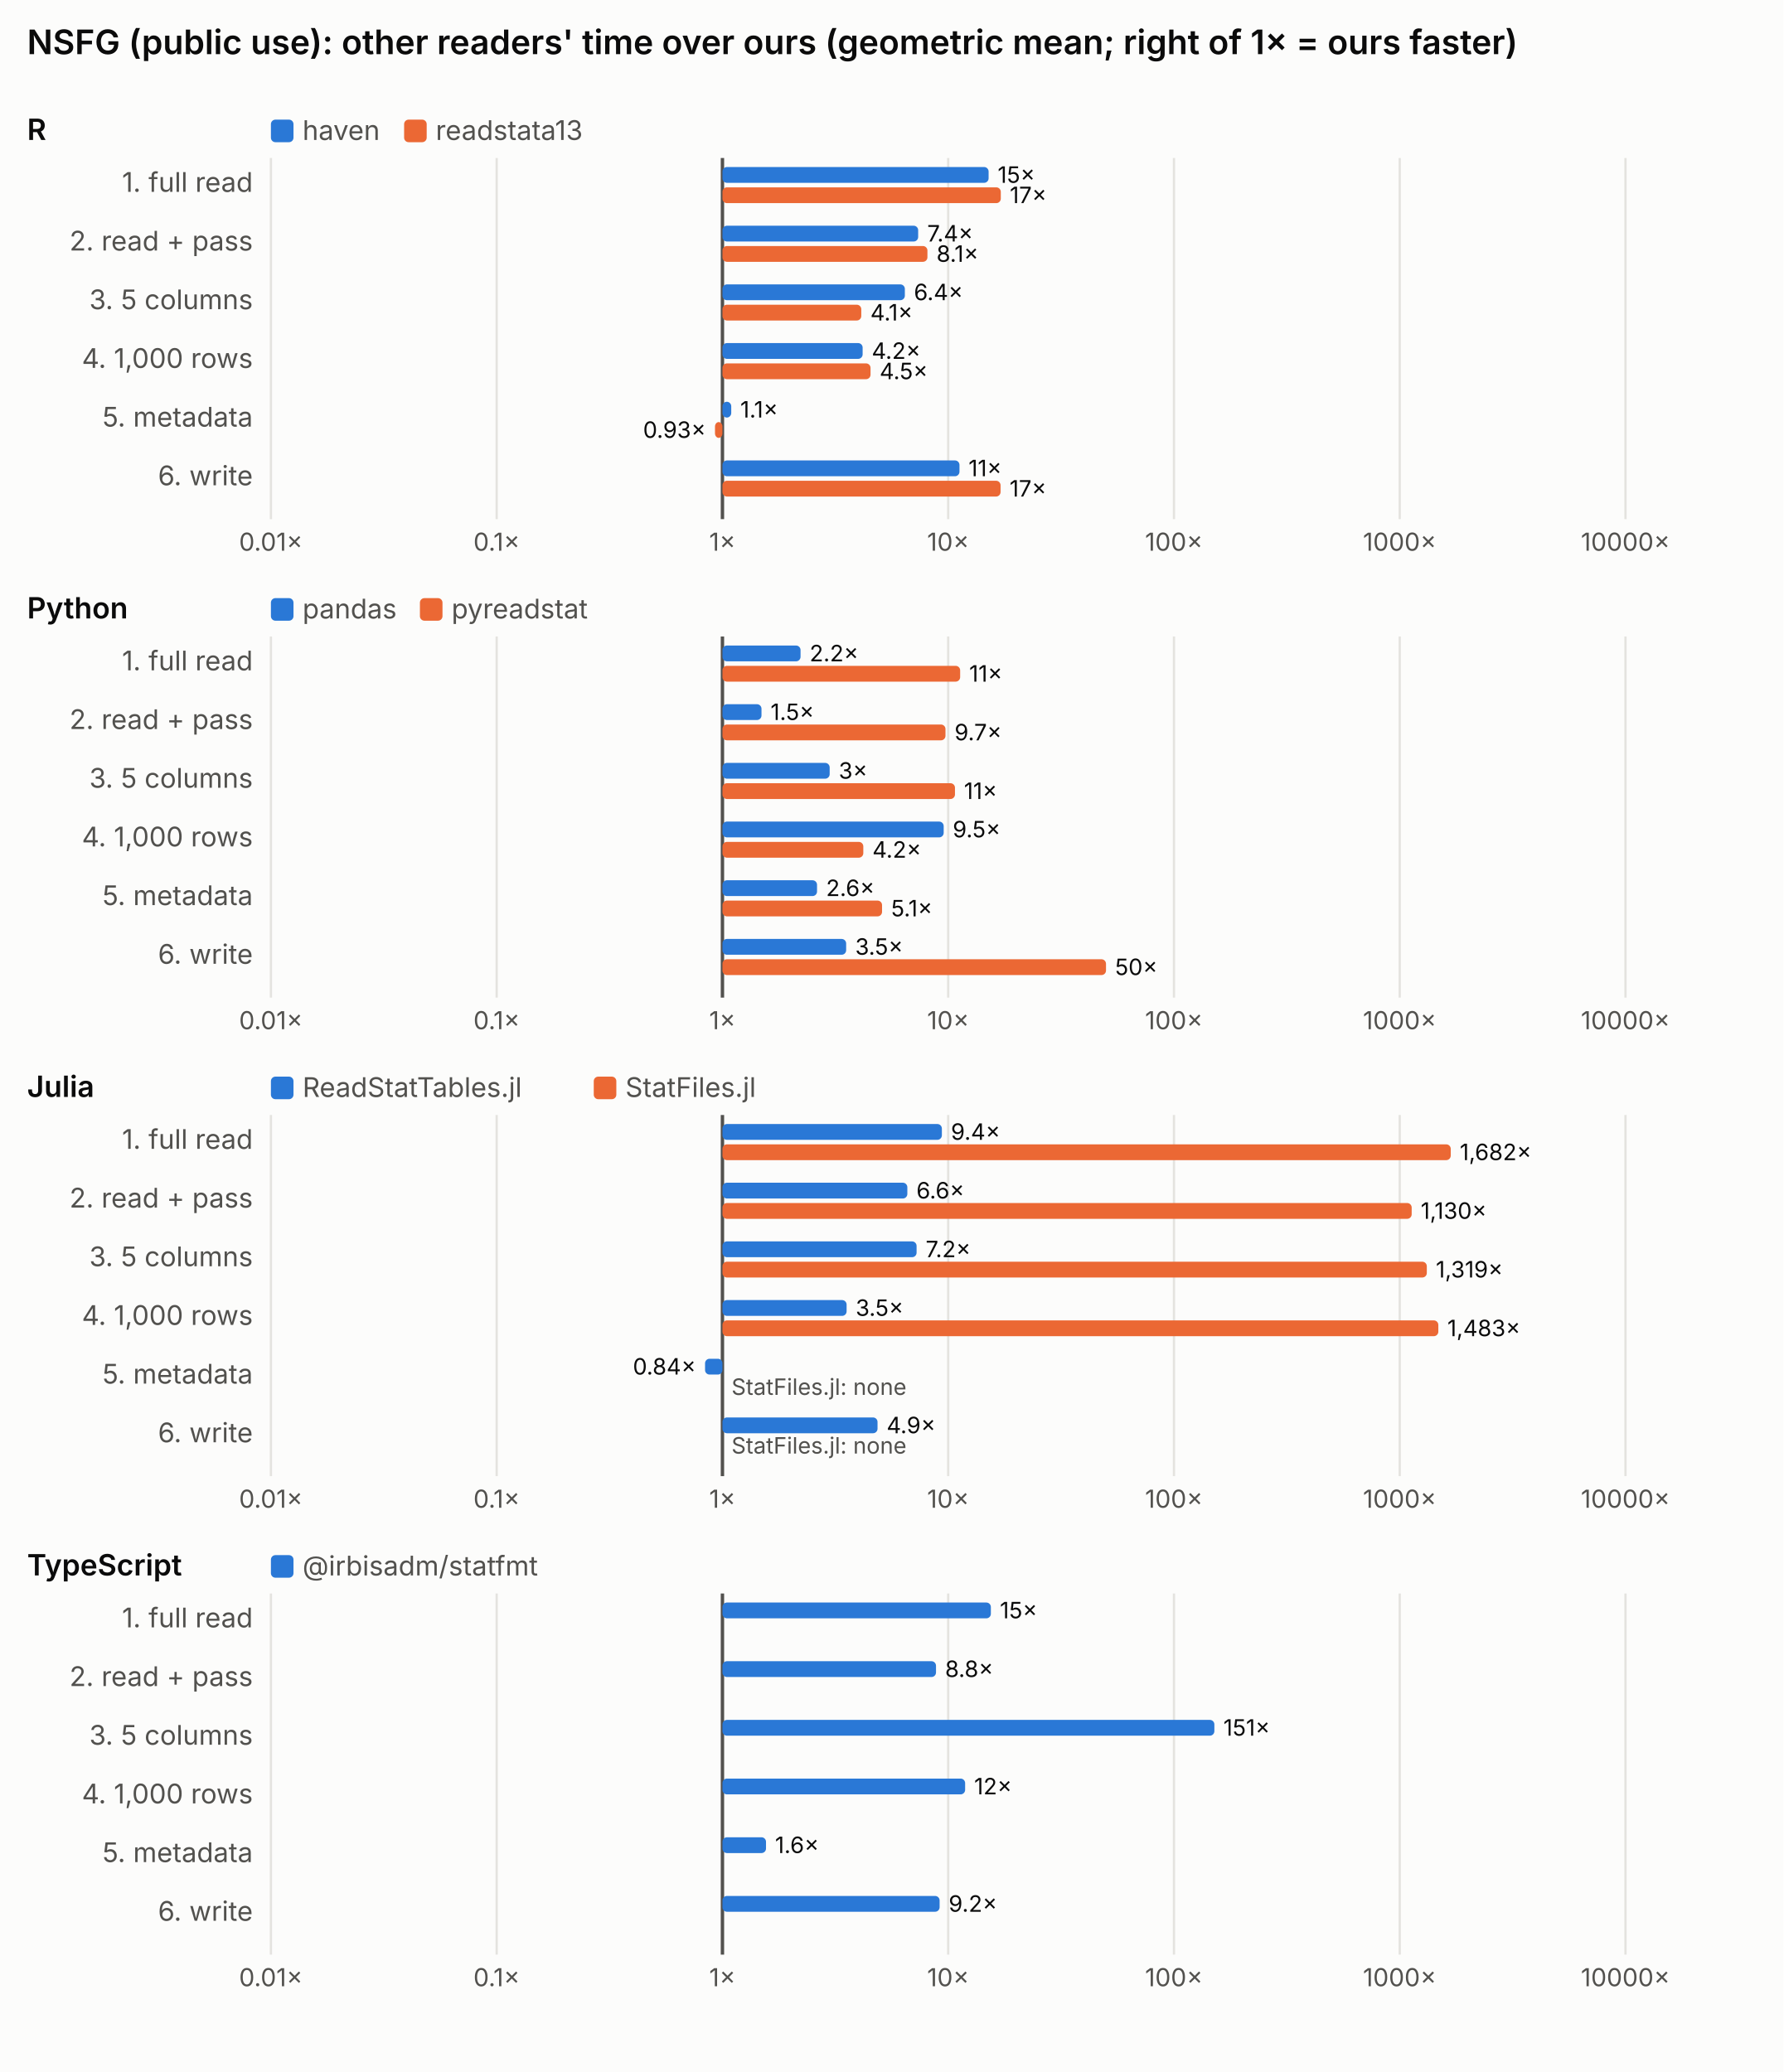
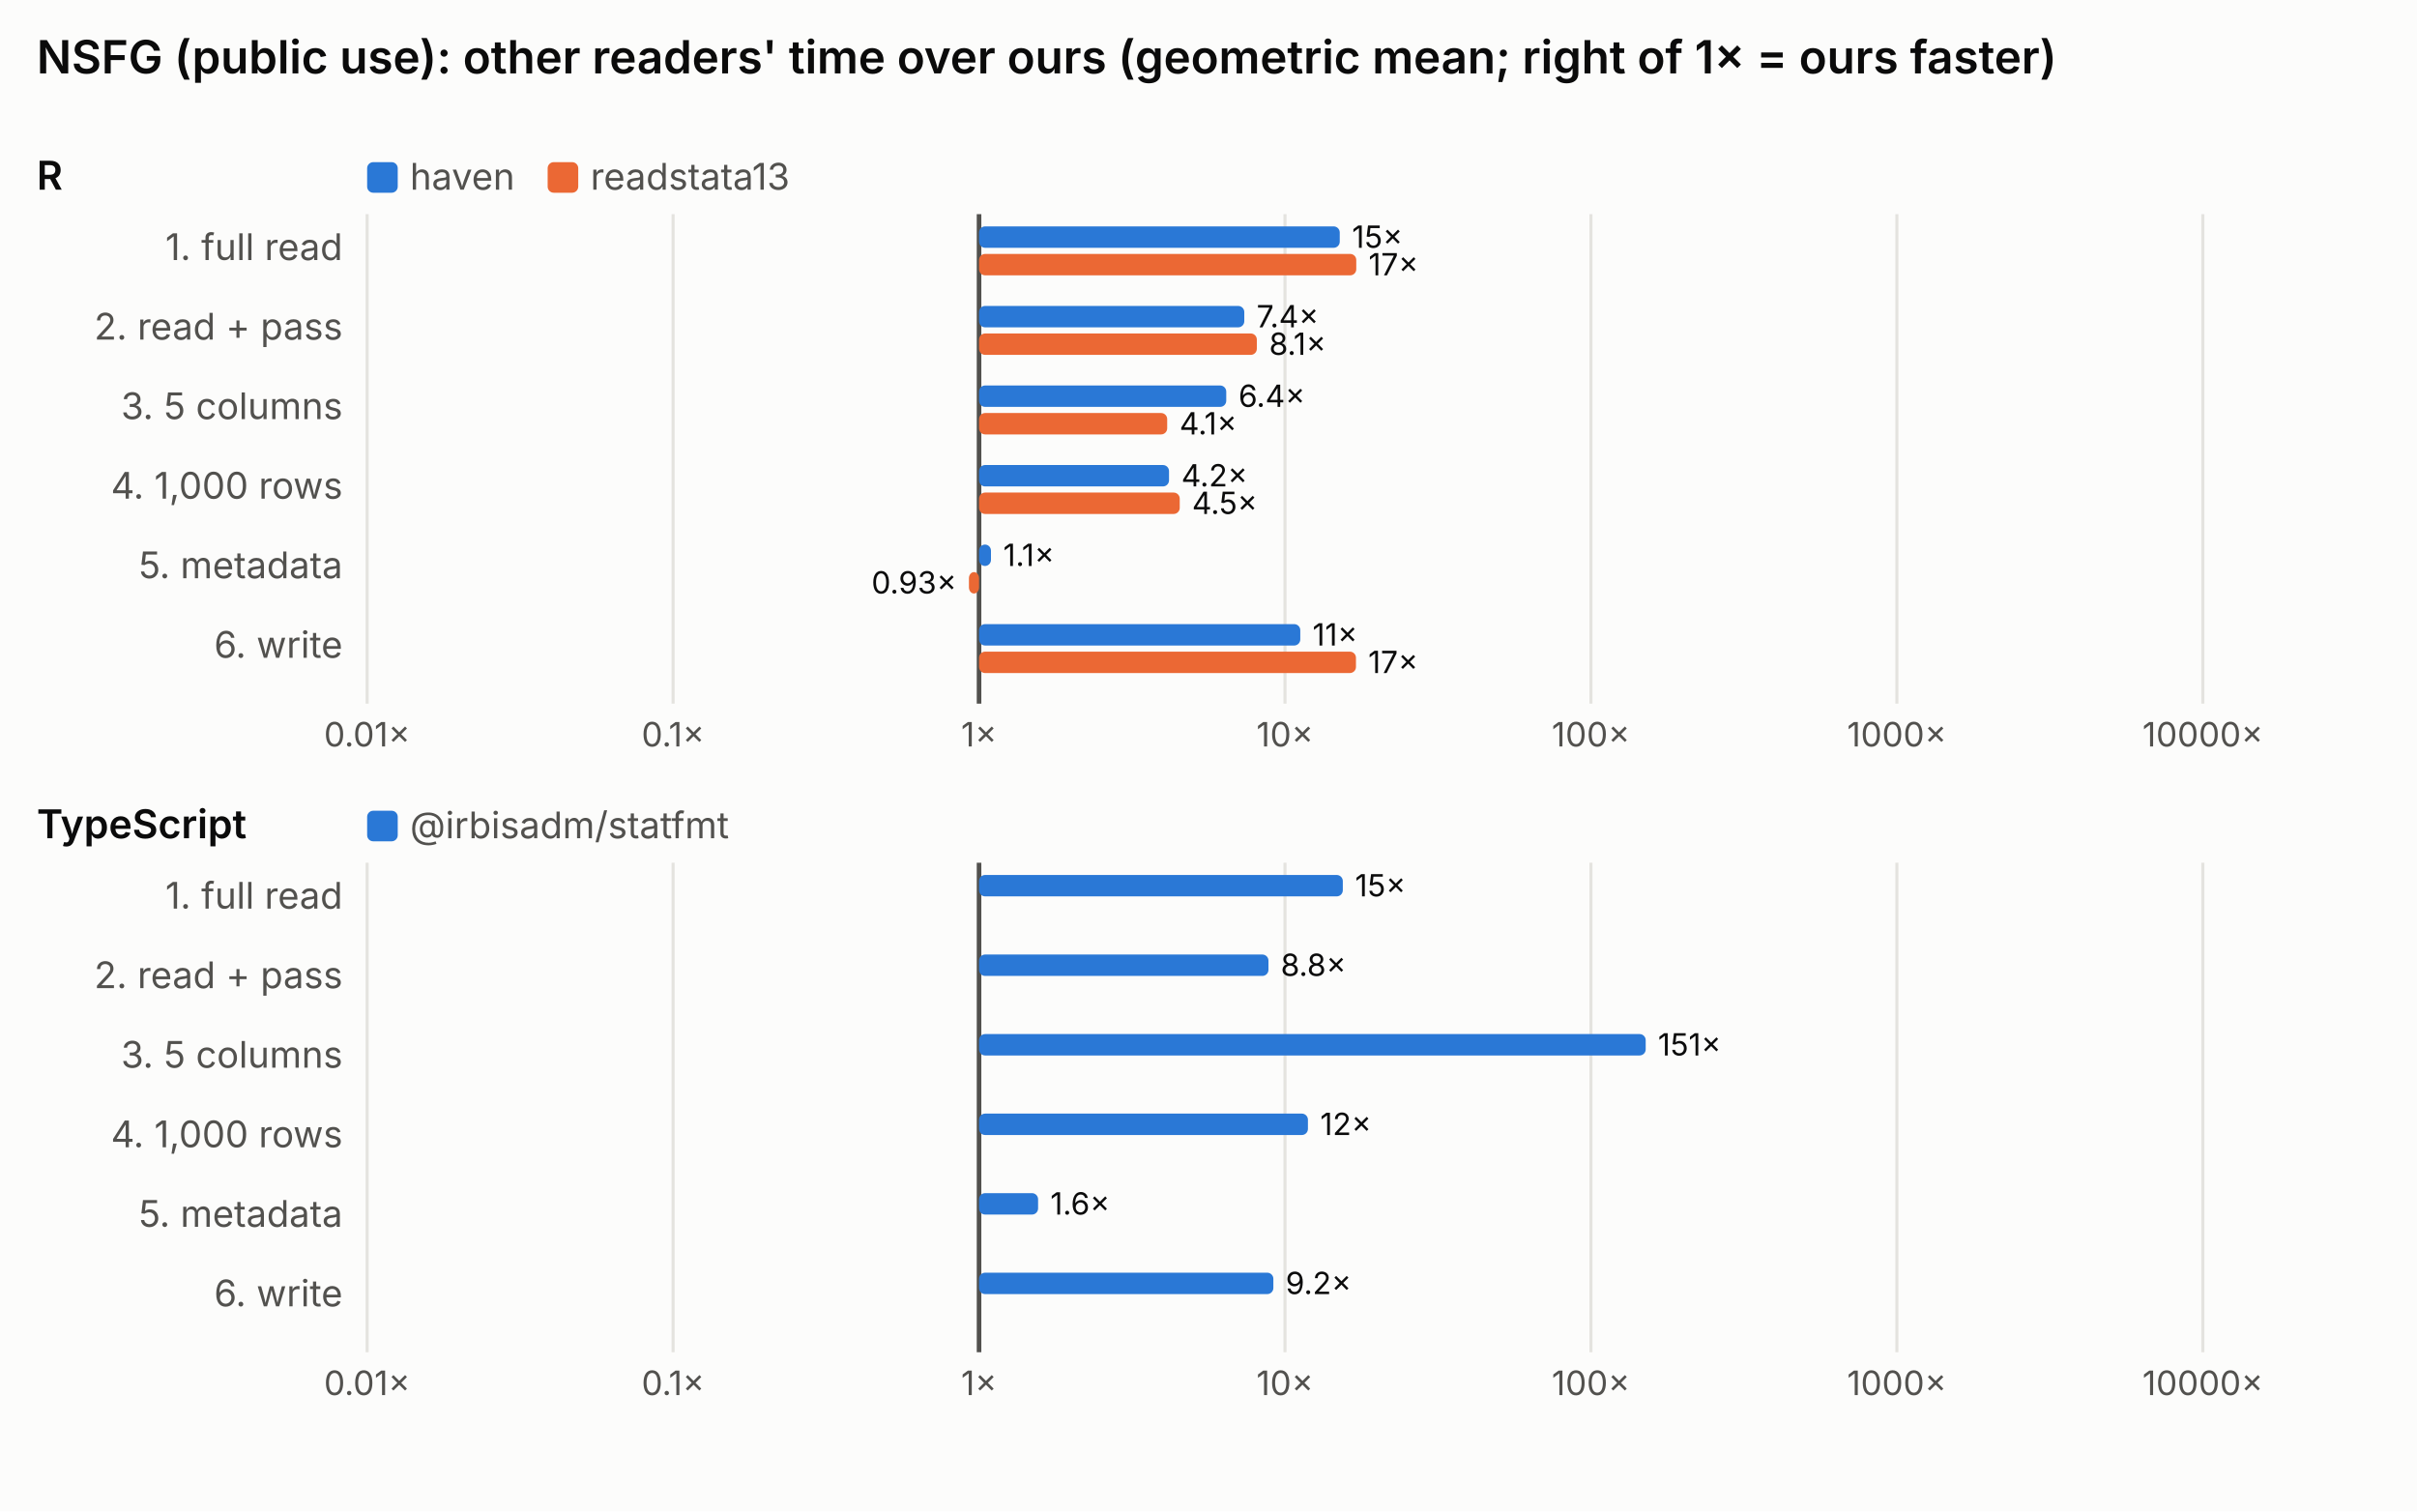
- <svg xmlns="http://www.w3.org/2000/svg" width="790" height="918" viewBox="0 0 790 918" role="img" aria-label="NSFG (public use): time of each reader over ours">
+ <svg xmlns="http://www.w3.org/2000/svg" width="790" height="494" viewBox="0 0 790 494" role="img" aria-label="NSFG (public use): time of each reader over ours">
  <style>
svg { font-family: -apple-system, system-ui, sans-serif; }
.bg { fill: #fcfcfb; } .t { fill: #0b0b0b; } .t2 { fill: #52514e; }
.grid { stroke: #e4e3df; stroke-width: 1; } .one { stroke: #52514e; stroke-width: 1.5; }
.s0 { fill: #2a78d6; } .s1 { fill: #eb6834; }
@media (prefers-color-scheme: dark) {
  .bg { fill: #1a1a19; } .t { fill: #f0efec; } .t2 { fill: #c3c2b7; }
  .grid { stroke: #3a3a37; } .one { stroke: #c3c2b7; }
  .s0 { fill: #3987e5; } .s1 { fill: #d95926; }
}
</style>
-   <rect class="bg" width="790" height="918" />
+   <rect class="bg" width="790" height="494" />
  <text class="t" x="12" y="24" font-size="15" font-weight="600">NSFG (public use): other readers' time over ours (geometric mean; right of 1× = ours faster)</text>
  <text class="t" x="12" y="62" font-size="13" font-weight="600">R</text>
  <rect class="s0" x="120" y="53" width="10" height="10" rx="2" />
  <text class="t2" x="134" y="62" font-size="12">haven</text>
  <rect class="s1" x="179" y="53" width="10" height="10" rx="2" />
  <text class="t2" x="193" y="62" font-size="12">readstata13</text>
  <line class="grid" x1="120.0" x2="120.0" y1="70" y2="230" />
  <text class="t2" x="120.0" y="244" font-size="11" text-anchor="middle">0.01×</text>
  <line class="grid" x1="220.0" x2="220.0" y1="70" y2="230" />
  <text class="t2" x="220.0" y="244" font-size="11" text-anchor="middle">0.1×</text>
  <line class="one" x1="320.0" x2="320.0" y1="70" y2="230" />
  <text class="t2" x="320.0" y="244" font-size="11" text-anchor="middle">1×</text>
  <line class="grid" x1="420.0" x2="420.0" y1="70" y2="230" />
  <text class="t2" x="420.0" y="244" font-size="11" text-anchor="middle">10×</text>
  <line class="grid" x1="520.0" x2="520.0" y1="70" y2="230" />
  <text class="t2" x="520.0" y="244" font-size="11" text-anchor="middle">100×</text>
  <line class="grid" x1="620.0" x2="620.0" y1="70" y2="230" />
  <text class="t2" x="620.0" y="244" font-size="11" text-anchor="middle">1000×</text>
  <line class="grid" x1="720.0" x2="720.0" y1="70" y2="230" />
  <text class="t2" x="720.0" y="244" font-size="11" text-anchor="middle">10000×</text>
  <text class="t2" x="112" y="85" font-size="12" text-anchor="end">1. full read</text>
  <rect class="s0" x="320.0" y="74" width="117.9" height="7" rx="2" />
  <text class="t" x="441.9" y="81" font-size="10" text-anchor="start">15×</text>
  <rect class="s1" x="320.0" y="83" width="123.3" height="7" rx="2" />
  <text class="t" x="447.3" y="90" font-size="10" text-anchor="start">17×</text>
  <text class="t2" x="112" y="111" font-size="12" text-anchor="end">2. read + pass</text>
  <rect class="s0" x="320.0" y="100" width="86.7" height="7" rx="2" />
  <text class="t" x="410.7" y="107" font-size="10" text-anchor="start">7.4×</text>
  <rect class="s1" x="320.0" y="109" width="90.8" height="7" rx="2" />
  <text class="t" x="414.8" y="116" font-size="10" text-anchor="start">8.1×</text>
  <text class="t2" x="112" y="137" font-size="12" text-anchor="end">3. 5 columns</text>
  <rect class="s0" x="320.0" y="126" width="80.8" height="7" rx="2" />
  <text class="t" x="404.8" y="133" font-size="10" text-anchor="start">6.4×</text>
  <rect class="s1" x="320.0" y="135" width="61.5" height="7" rx="2" />
  <text class="t" x="385.5" y="142" font-size="10" text-anchor="start">4.1×</text>
  <text class="t2" x="112" y="163" font-size="12" text-anchor="end">4. 1,000 rows</text>
  <rect class="s0" x="320.0" y="152" width="62.1" height="7" rx="2" />
  <text class="t" x="386.1" y="159" font-size="10" text-anchor="start">4.2×</text>
  <rect class="s1" x="320.0" y="161" width="65.6" height="7" rx="2" />
  <text class="t" x="389.6" y="168" font-size="10" text-anchor="start">4.5×</text>
  <text class="t2" x="112" y="189" font-size="12" text-anchor="end">5. metadata</text>
  <rect class="s0" x="320.0" y="178" width="3.9" height="7" rx="2" />
  <text class="t" x="327.9" y="185" font-size="10" text-anchor="start">1.1×</text>
  <rect class="s1" x="316.7" y="187" width="3.3" height="7" rx="2" />
  <text class="t" x="312.7" y="194" font-size="10" text-anchor="end">0.93×</text>
  <text class="t2" x="112" y="215" font-size="12" text-anchor="end">6. write</text>
  <rect class="s0" x="320.0" y="204" width="105.0" height="7" rx="2" />
  <text class="t" x="429.0" y="211" font-size="10" text-anchor="start">11×</text>
  <rect class="s1" x="320.0" y="213" width="123.2" height="7" rx="2" />
  <text class="t" x="447.2" y="220" font-size="10" text-anchor="start">17×</text>
-   <text class="t" x="12" y="274" font-size="13" font-weight="600">Python</text>
+   <text class="t" x="12" y="274" font-size="13" font-weight="600">TypeScript</text>
  <rect class="s0" x="120" y="265" width="10" height="10" rx="2" />
-   <text class="t2" x="134" y="274" font-size="12">pandas</text>
-   <rect class="s1" x="186" y="265" width="10" height="10" rx="2" />
-   <text class="t2" x="200" y="274" font-size="12">pyreadstat</text>
+   <text class="t2" x="134" y="274" font-size="12">@irbisadm/statfmt</text>
  <line class="grid" x1="120.0" x2="120.0" y1="282" y2="442" />
  <text class="t2" x="120.0" y="456" font-size="11" text-anchor="middle">0.01×</text>
  <line class="grid" x1="220.0" x2="220.0" y1="282" y2="442" />
  <text class="t2" x="220.0" y="456" font-size="11" text-anchor="middle">0.1×</text>
  <line class="one" x1="320.0" x2="320.0" y1="282" y2="442" />
  <text class="t2" x="320.0" y="456" font-size="11" text-anchor="middle">1×</text>
  <line class="grid" x1="420.0" x2="420.0" y1="282" y2="442" />
  <text class="t2" x="420.0" y="456" font-size="11" text-anchor="middle">10×</text>
  <line class="grid" x1="520.0" x2="520.0" y1="282" y2="442" />
  <text class="t2" x="520.0" y="456" font-size="11" text-anchor="middle">100×</text>
  <line class="grid" x1="620.0" x2="620.0" y1="282" y2="442" />
  <text class="t2" x="620.0" y="456" font-size="11" text-anchor="middle">1000×</text>
  <line class="grid" x1="720.0" x2="720.0" y1="282" y2="442" />
  <text class="t2" x="720.0" y="456" font-size="11" text-anchor="middle">10000×</text>
  <text class="t2" x="112" y="297" font-size="12" text-anchor="end">1. full read</text>
-   <rect class="s0" x="320.0" y="286" width="34.6" height="7" rx="2" />
-   <text class="t" x="358.6" y="293" font-size="10" text-anchor="start">2.2×</text>
-   <rect class="s1" x="320.0" y="295" width="105.3" height="7" rx="2" />
-   <text class="t" x="429.3" y="302" font-size="10" text-anchor="start">11×</text>
+   <rect class="s0" x="320.0" y="286" width="118.9" height="7" rx="2" />
+   <text class="t" x="442.9" y="293" font-size="10" text-anchor="start">15×</text>
  <text class="t2" x="112" y="323" font-size="12" text-anchor="end">2. read + pass</text>
-   <rect class="s0" x="320.0" y="312" width="17.3" height="7" rx="2" />
-   <text class="t" x="341.3" y="319" font-size="10" text-anchor="start">1.5×</text>
-   <rect class="s1" x="320.0" y="321" width="98.8" height="7" rx="2" />
-   <text class="t" x="422.8" y="328" font-size="10" text-anchor="start">9.7×</text>
+   <rect class="s0" x="320.0" y="312" width="94.6" height="7" rx="2" />
+   <text class="t" x="418.6" y="319" font-size="10" text-anchor="start">8.8×</text>
  <text class="t2" x="112" y="349" font-size="12" text-anchor="end">3. 5 columns</text>
-   <rect class="s0" x="320.0" y="338" width="47.5" height="7" rx="2" />
-   <text class="t" x="371.5" y="345" font-size="10" text-anchor="start">3×</text>
-   <rect class="s1" x="320.0" y="347" width="103.0" height="7" rx="2" />
-   <text class="t" x="427.0" y="354" font-size="10" text-anchor="start">11×</text>
+   <rect class="s0" x="320.0" y="338" width="217.9" height="7" rx="2" />
+   <text class="t" x="541.9" y="345" font-size="10" text-anchor="start">151×</text>
  <text class="t2" x="112" y="375" font-size="12" text-anchor="end">4. 1,000 rows</text>
-   <rect class="s0" x="320.0" y="364" width="98.0" height="7" rx="2" />
-   <text class="t" x="422.0" y="371" font-size="10" text-anchor="start">9.5×</text>
-   <rect class="s1" x="320.0" y="373" width="62.4" height="7" rx="2" />
-   <text class="t" x="386.4" y="380" font-size="10" text-anchor="start">4.2×</text>
+   <rect class="s0" x="320.0" y="364" width="107.5" height="7" rx="2" />
+   <text class="t" x="431.5" y="371" font-size="10" text-anchor="start">12×</text>
  <text class="t2" x="112" y="401" font-size="12" text-anchor="end">5. metadata</text>
-   <rect class="s0" x="320.0" y="390" width="41.9" height="7" rx="2" />
-   <text class="t" x="365.9" y="397" font-size="10" text-anchor="start">2.6×</text>
-   <rect class="s1" x="320.0" y="399" width="70.7" height="7" rx="2" />
-   <text class="t" x="394.7" y="406" font-size="10" text-anchor="start">5.1×</text>
+   <rect class="s0" x="320.0" y="390" width="19.3" height="7" rx="2" />
+   <text class="t" x="343.3" y="397" font-size="10" text-anchor="start">1.6×</text>
  <text class="t2" x="112" y="427" font-size="12" text-anchor="end">6. write</text>
-   <rect class="s0" x="320.0" y="416" width="54.8" height="7" rx="2" />
-   <text class="t" x="378.8" y="423" font-size="10" text-anchor="start">3.5×</text>
-   <rect class="s1" x="320.0" y="425" width="169.9" height="7" rx="2" />
-   <text class="t" x="493.9" y="432" font-size="10" text-anchor="start">50×</text>
-   <text class="t" x="12" y="486" font-size="13" font-weight="600">Julia</text>
-   <rect class="s0" x="120" y="477" width="10" height="10" rx="2" />
-   <text class="t2" x="134" y="486" font-size="12">ReadStatTables.jl</text>
-   <rect class="s1" x="263" y="477" width="10" height="10" rx="2" />
-   <text class="t2" x="277" y="486" font-size="12">StatFiles.jl</text>
-   <line class="grid" x1="120.0" x2="120.0" y1="494" y2="654" />
-   <text class="t2" x="120.0" y="668" font-size="11" text-anchor="middle">0.01×</text>
-   <line class="grid" x1="220.0" x2="220.0" y1="494" y2="654" />
-   <text class="t2" x="220.0" y="668" font-size="11" text-anchor="middle">0.1×</text>
-   <line class="one" x1="320.0" x2="320.0" y1="494" y2="654" />
-   <text class="t2" x="320.0" y="668" font-size="11" text-anchor="middle">1×</text>
-   <line class="grid" x1="420.0" x2="420.0" y1="494" y2="654" />
-   <text class="t2" x="420.0" y="668" font-size="11" text-anchor="middle">10×</text>
-   <line class="grid" x1="520.0" x2="520.0" y1="494" y2="654" />
-   <text class="t2" x="520.0" y="668" font-size="11" text-anchor="middle">100×</text>
-   <line class="grid" x1="620.0" x2="620.0" y1="494" y2="654" />
-   <text class="t2" x="620.0" y="668" font-size="11" text-anchor="middle">1000×</text>
-   <line class="grid" x1="720.0" x2="720.0" y1="494" y2="654" />
-   <text class="t2" x="720.0" y="668" font-size="11" text-anchor="middle">10000×</text>
-   <text class="t2" x="112" y="509" font-size="12" text-anchor="end">1. full read</text>
-   <rect class="s0" x="320.0" y="498" width="97.2" height="7" rx="2" />
-   <text class="t" x="421.2" y="505" font-size="10" text-anchor="start">9.4×</text>
-   <rect class="s1" x="320.0" y="507" width="322.6" height="7" rx="2" />
-   <text class="t" x="646.6" y="514" font-size="10" text-anchor="start">1,682×</text>
-   <text class="t2" x="112" y="535" font-size="12" text-anchor="end">2. read + pass</text>
-   <rect class="s0" x="320.0" y="524" width="81.9" height="7" rx="2" />
-   <text class="t" x="405.9" y="531" font-size="10" text-anchor="start">6.6×</text>
-   <rect class="s1" x="320.0" y="533" width="305.3" height="7" rx="2" />
-   <text class="t" x="629.3" y="540" font-size="10" text-anchor="start">1,130×</text>
-   <text class="t2" x="112" y="561" font-size="12" text-anchor="end">3. 5 columns</text>
-   <rect class="s0" x="320.0" y="550" width="86.0" height="7" rx="2" />
-   <text class="t" x="410.0" y="557" font-size="10" text-anchor="start">7.2×</text>
-   <rect class="s1" x="320.0" y="559" width="312.0" height="7" rx="2" />
-   <text class="t" x="636.0" y="566" font-size="10" text-anchor="start">1,319×</text>
-   <text class="t2" x="112" y="587" font-size="12" text-anchor="end">4. 1,000 rows</text>
-   <rect class="s0" x="320.0" y="576" width="55.0" height="7" rx="2" />
-   <text class="t" x="379.0" y="583" font-size="10" text-anchor="start">3.5×</text>
-   <rect class="s1" x="320.0" y="585" width="317.1" height="7" rx="2" />
-   <text class="t" x="641.1" y="592" font-size="10" text-anchor="start">1,483×</text>
-   <text class="t2" x="112" y="613" font-size="12" text-anchor="end">5. metadata</text>
-   <rect class="s0" x="312.3" y="602" width="7.7" height="7" rx="2" />
-   <text class="t" x="308.3" y="609" font-size="10" text-anchor="end">0.84×</text>
-   <text class="t2" x="324.0" y="618" font-size="10">StatFiles.jl: none</text>
-   <text class="t2" x="112" y="639" font-size="12" text-anchor="end">6. write</text>
-   <rect class="s0" x="320.0" y="628" width="68.7" height="7" rx="2" />
-   <text class="t" x="392.7" y="635" font-size="10" text-anchor="start">4.9×</text>
-   <text class="t2" x="324.0" y="644" font-size="10">StatFiles.jl: none</text>
-   <text class="t" x="12" y="698" font-size="13" font-weight="600">TypeScript</text>
-   <rect class="s0" x="120" y="689" width="10" height="10" rx="2" />
-   <text class="t2" x="134" y="698" font-size="12">@irbisadm/statfmt</text>
-   <line class="grid" x1="120.0" x2="120.0" y1="706" y2="866" />
-   <text class="t2" x="120.0" y="880" font-size="11" text-anchor="middle">0.01×</text>
-   <line class="grid" x1="220.0" x2="220.0" y1="706" y2="866" />
-   <text class="t2" x="220.0" y="880" font-size="11" text-anchor="middle">0.1×</text>
-   <line class="one" x1="320.0" x2="320.0" y1="706" y2="866" />
-   <text class="t2" x="320.0" y="880" font-size="11" text-anchor="middle">1×</text>
-   <line class="grid" x1="420.0" x2="420.0" y1="706" y2="866" />
-   <text class="t2" x="420.0" y="880" font-size="11" text-anchor="middle">10×</text>
-   <line class="grid" x1="520.0" x2="520.0" y1="706" y2="866" />
-   <text class="t2" x="520.0" y="880" font-size="11" text-anchor="middle">100×</text>
-   <line class="grid" x1="620.0" x2="620.0" y1="706" y2="866" />
-   <text class="t2" x="620.0" y="880" font-size="11" text-anchor="middle">1000×</text>
-   <line class="grid" x1="720.0" x2="720.0" y1="706" y2="866" />
-   <text class="t2" x="720.0" y="880" font-size="11" text-anchor="middle">10000×</text>
-   <text class="t2" x="112" y="721" font-size="12" text-anchor="end">1. full read</text>
-   <rect class="s0" x="320.0" y="710" width="118.9" height="7" rx="2" />
-   <text class="t" x="442.9" y="717" font-size="10" text-anchor="start">15×</text>
-   <text class="t2" x="112" y="747" font-size="12" text-anchor="end">2. read + pass</text>
-   <rect class="s0" x="320.0" y="736" width="94.6" height="7" rx="2" />
-   <text class="t" x="418.6" y="743" font-size="10" text-anchor="start">8.8×</text>
-   <text class="t2" x="112" y="773" font-size="12" text-anchor="end">3. 5 columns</text>
-   <rect class="s0" x="320.0" y="762" width="217.9" height="7" rx="2" />
-   <text class="t" x="541.9" y="769" font-size="10" text-anchor="start">151×</text>
-   <text class="t2" x="112" y="799" font-size="12" text-anchor="end">4. 1,000 rows</text>
-   <rect class="s0" x="320.0" y="788" width="107.5" height="7" rx="2" />
-   <text class="t" x="431.5" y="795" font-size="10" text-anchor="start">12×</text>
-   <text class="t2" x="112" y="825" font-size="12" text-anchor="end">5. metadata</text>
-   <rect class="s0" x="320.0" y="814" width="19.3" height="7" rx="2" />
-   <text class="t" x="343.3" y="821" font-size="10" text-anchor="start">1.6×</text>
-   <text class="t2" x="112" y="851" font-size="12" text-anchor="end">6. write</text>
-   <rect class="s0" x="320.0" y="840" width="96.2" height="7" rx="2" />
-   <text class="t" x="420.2" y="847" font-size="10" text-anchor="start">9.2×</text>
+   <rect class="s0" x="320.0" y="416" width="96.2" height="7" rx="2" />
+   <text class="t" x="420.2" y="423" font-size="10" text-anchor="start">9.2×</text>
</svg>
